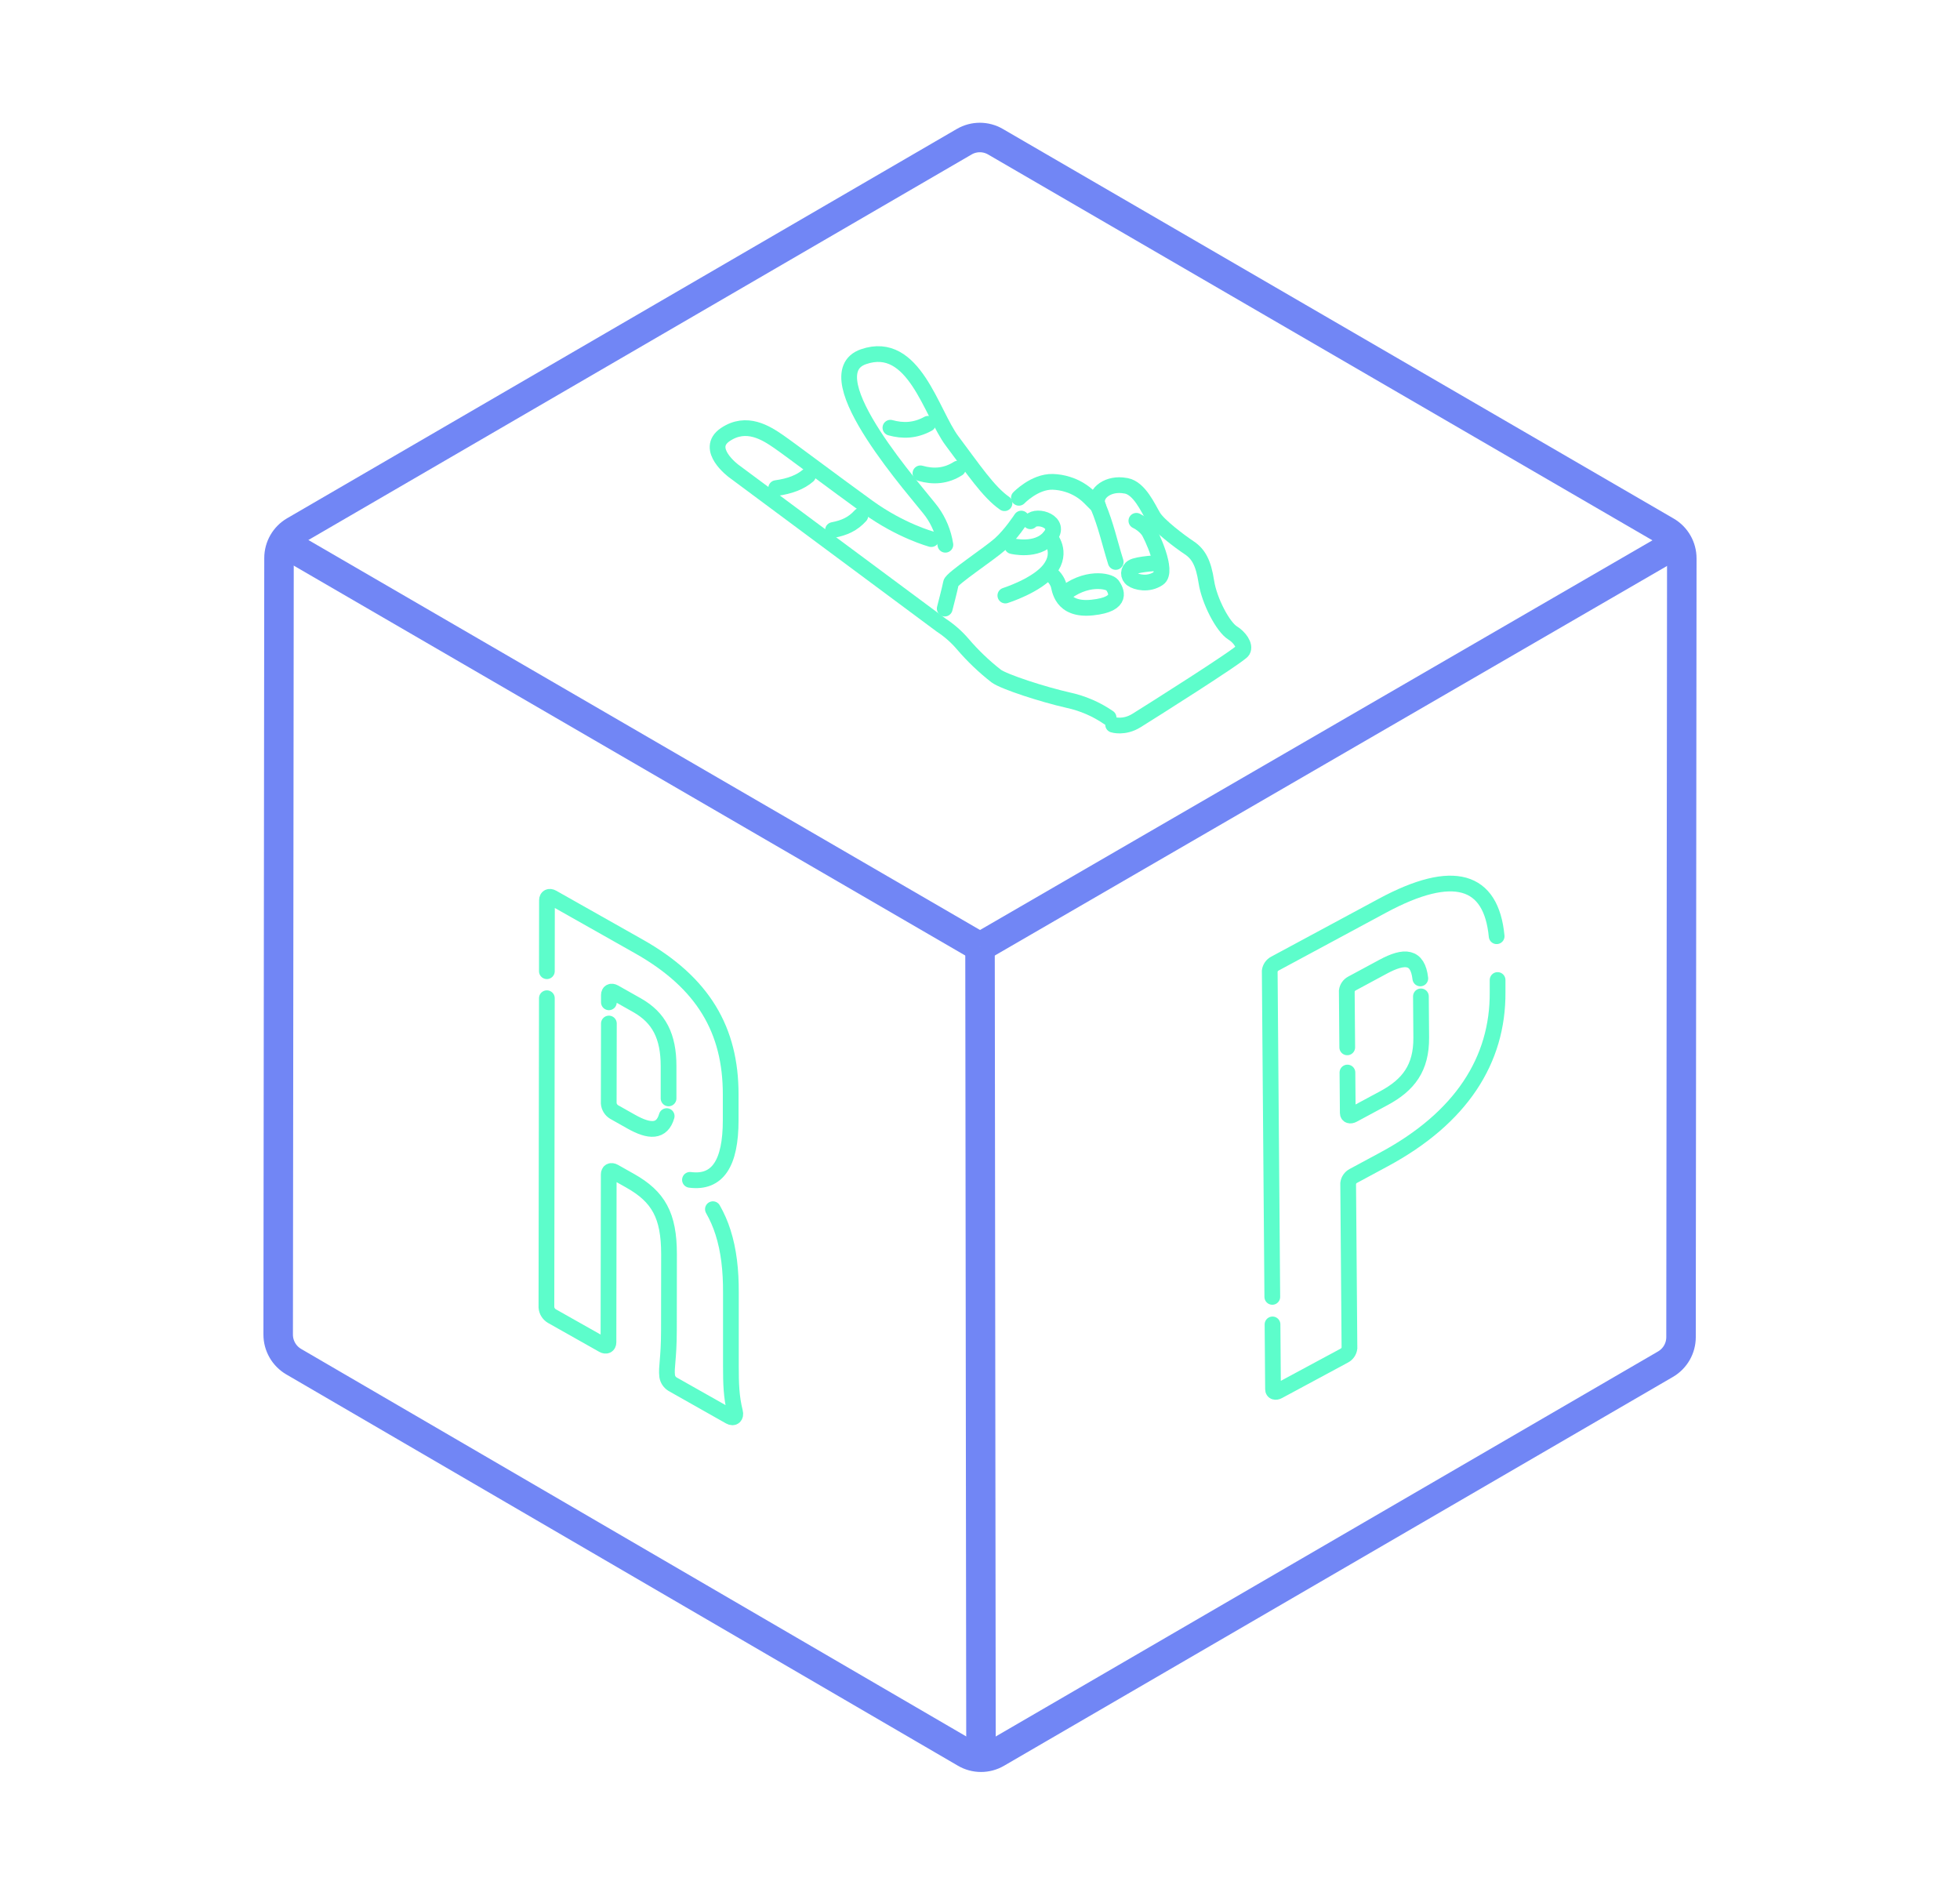
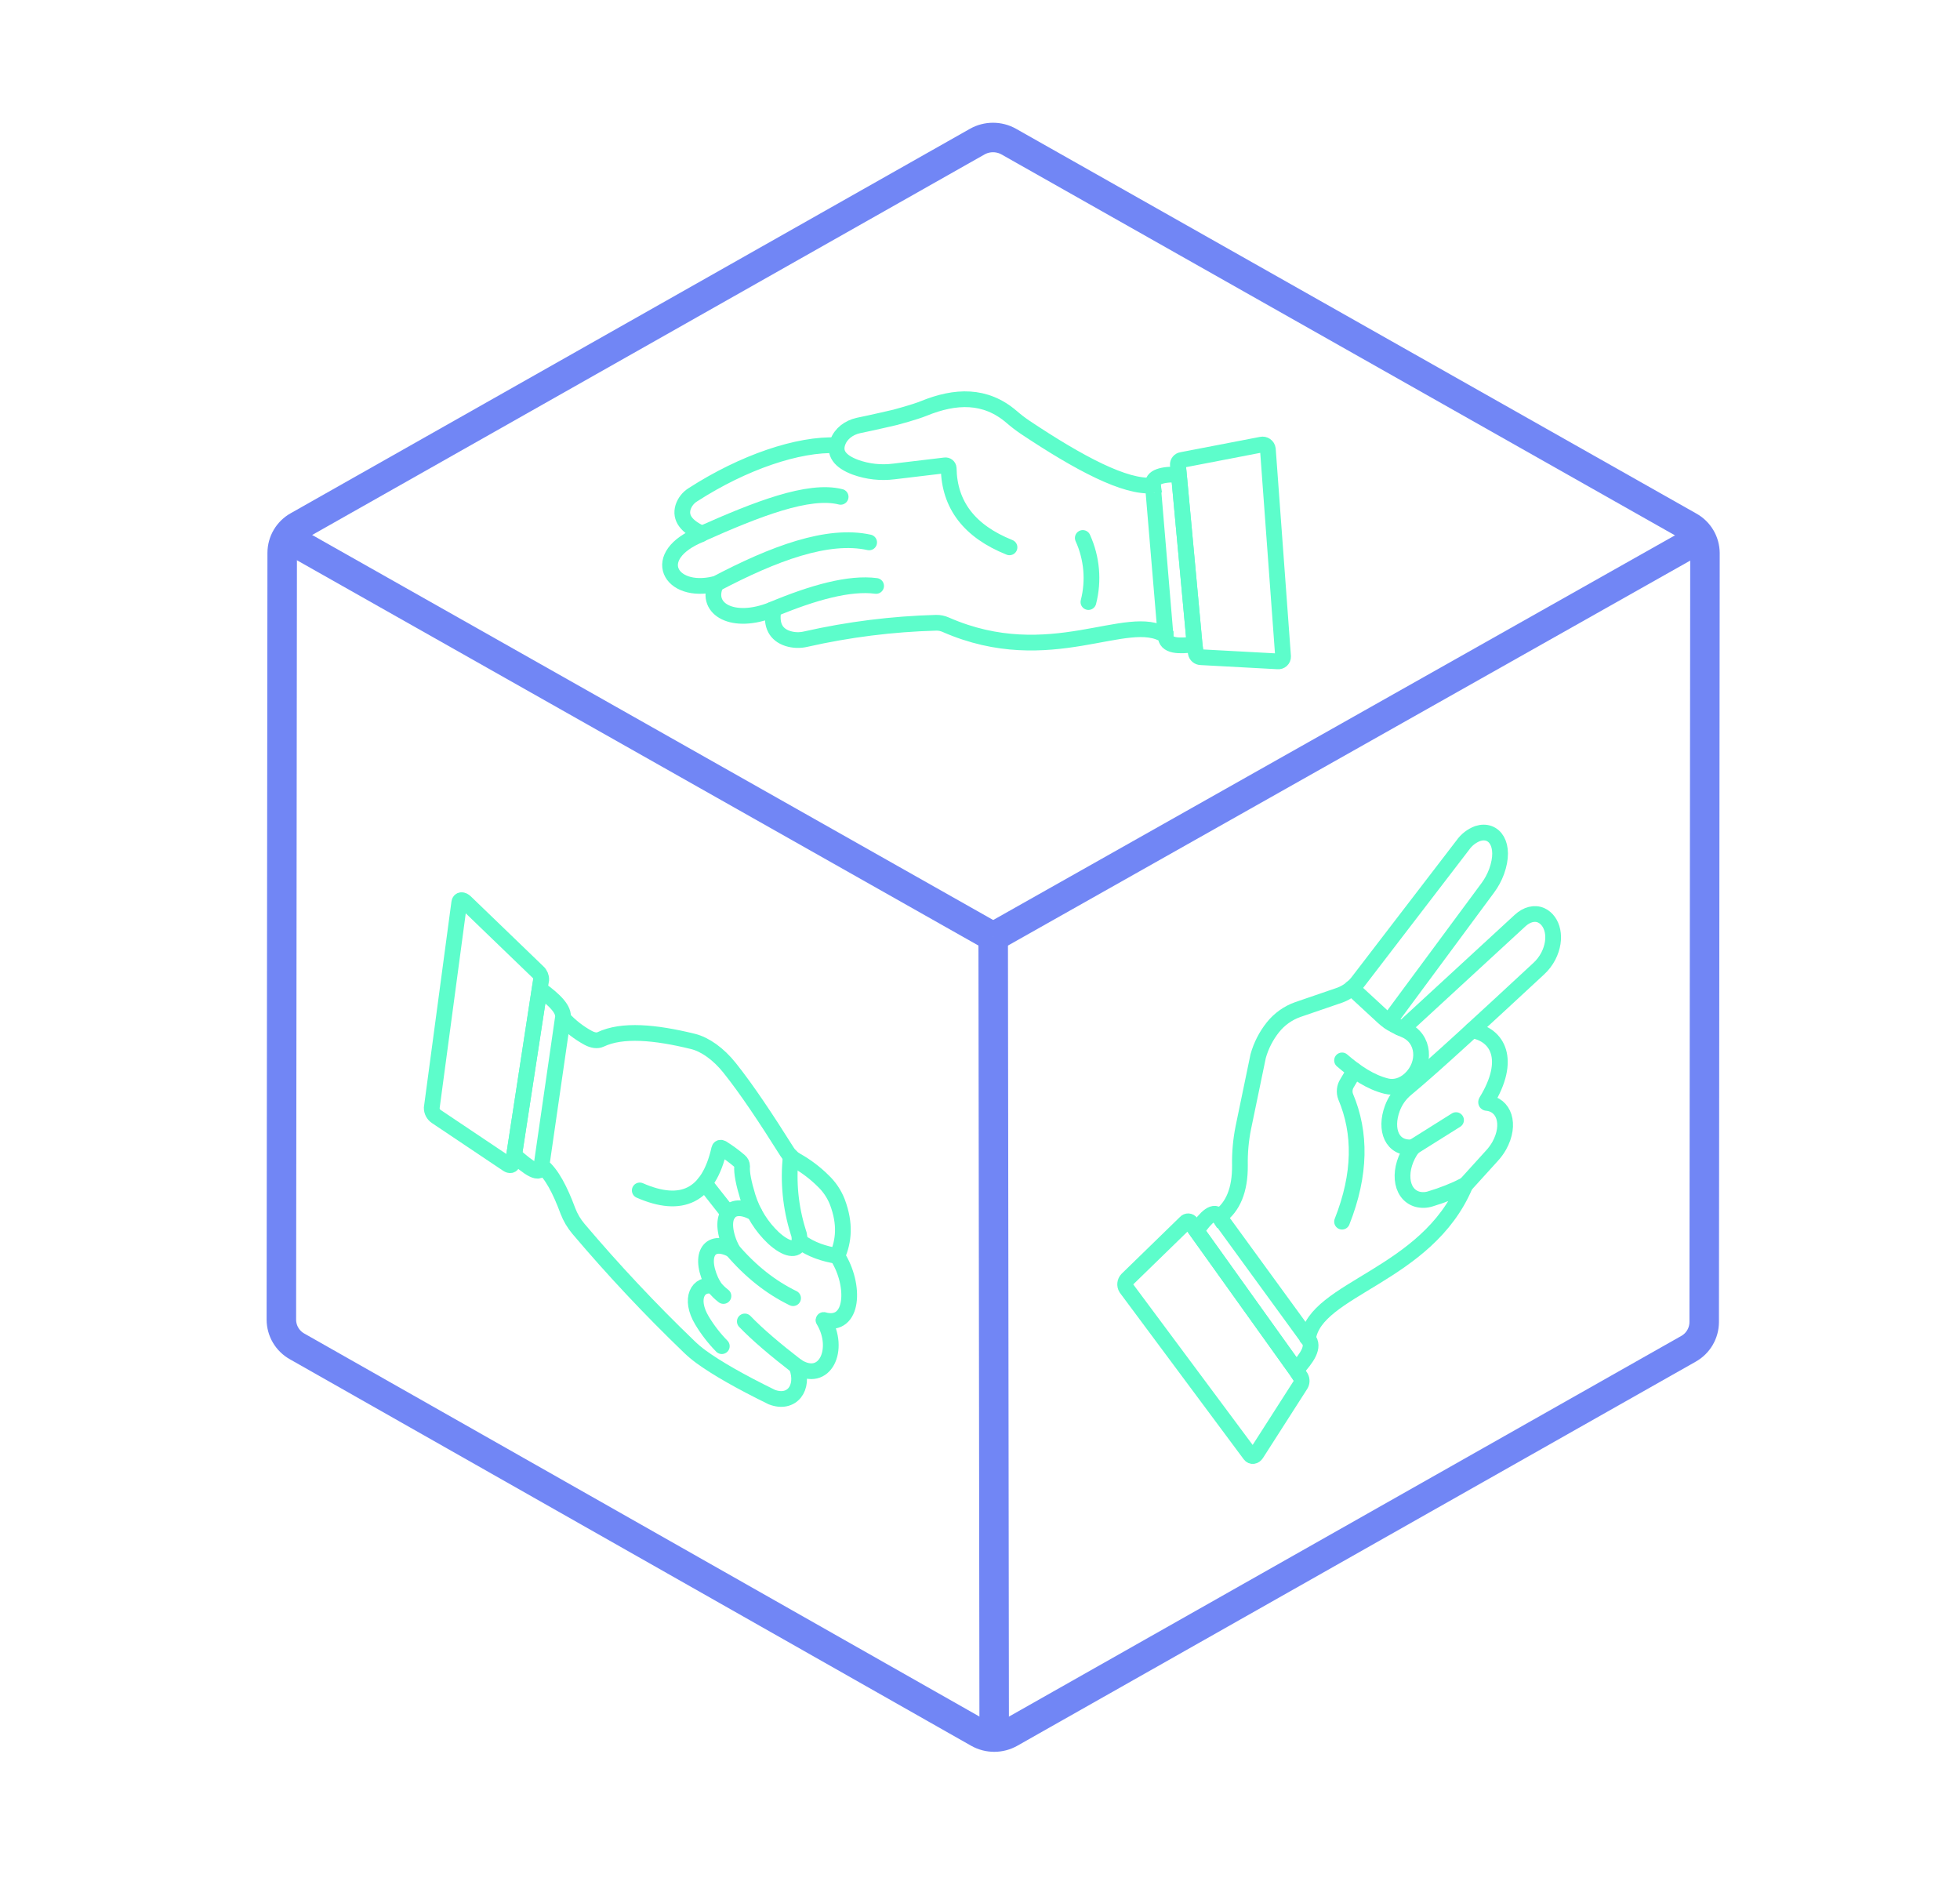
<svg xmlns="http://www.w3.org/2000/svg" viewBox="0 0 996.76 967.32">
  <defs>
-     <style>.cls-1,.cls-2{fill:none;stroke-miterlimit:10;}.cls-1{stroke:#5dfdcb;stroke-linecap:round;stroke-width:8px;}.cls-2{stroke:#7186f5;stroke-width:15px;}</style>
+     <style>.cls-1,.cls-2,.cls-3{fill:none;stroke-miterlimit:10;}.cls-1,.cls-2{stroke:#5dfdcb;stroke-width:8px;}.cls-2{stroke-linecap:round;}.cls-3{stroke:#7186f5;stroke-width:15px;}</style>
  </defs>
  <g id="Layer_3" data-name="Layer 3">
-     <path class="cls-1" d="M566.08,368.52s5.52,1.8,11.85-2.12,52.62-33.14,54-35.55c1.57-2.69-1.77-7-5.07-9-4.91-3-11.88-16.31-13.37-26s-4-14.19-8.79-17.36-15.52-11.28-18.18-15.69-7-14.45-13.74-15.76a20.6,20.6,0,0,0-2.09-.29c-8.28-.74-14.66,4.87-12.3,10.55,4.14,9.94,5.79,18.16,9,28.45" />
-     <path class="cls-1" d="M577.9,264.82a16.84,16.84,0,0,1,6,4.85c1.51,2.09,10.41,20.93,5.2,24.45s-11.36,1.87-13.38.39a3.59,3.59,0,0,1,.2-6.09c2.48-1.67,14.39-2.25,14.39-2.25" />
-     <path class="cls-1" d="M563.78,364.9a57.87,57.87,0,0,0-20.6-8.89c-12.66-2.85-32.55-9.29-36.58-12.26a117.62,117.62,0,0,1-16.94-16.19,51.11,51.11,0,0,0-11-9.68L373.13,239.51S358,228.33,368.83,221s20.84-.79,27.16,3.55c5.94,4.09,28.6,21.2,45.41,33.33s32.21,16.25,32.21,16.25" />
-     <path class="cls-1" d="M480.77,277a38.63,38.63,0,0,0-6.95-16.88c-6.06-8.33-61.56-69.46-34.68-78.74,25.74-8.89,34.41,28.73,45.09,42.92s18.42,25.88,26.61,31.57" />
-     <path class="cls-1" d="M518.16,253.13s8-8.36,17.21-8.12a28.05,28.05,0,0,1,7.6,1.3,27.08,27.08,0,0,1,11,6.54l4.45,4.45" />
-     <path class="cls-1" d="M480.44,309.47s2.78-10.69,3.18-13,19.52-14.88,25-19.78,10.75-13,10.75-13" />
-     <path class="cls-1" d="M514.77,277.69s12.54,3.11,19-4.55-6.36-11.88-9.77-8.08" />
-     <path class="cls-1" d="M511.27,302.82s16.16-5.11,22.46-13.24c7-9,.08-16.44.08-16.44" />
-     <path class="cls-1" d="M535.79,293.2a12.27,12.27,0,0,1,2.42,3.89c.71,2.1,1.21,13.5,17.23,11.84,16.45-1.7,11.93-8.92,10.24-11.38-1.45-2.13-13.62-5-25.59,5.33" />
-     <path class="cls-1" d="M394.72,248.19q10.5-1.41,16.22-6.36" />
-     <path class="cls-1" d="M423.61,269.52c5.83-1.15,10.05-3,13.93-7.27" />
-     <path class="cls-1" d="M452.82,217.49c6.21,1.71,12.55,1.62,19.13-2" />
-     <path class="cls-1" d="M468.09,240.68c6.61,1.9,13,1.45,19.06-2.41" />
-     <path class="cls-1" d="M362.55,614.86a60.32,60.32,0,0,1,5.15,11.79c2.91,9.09,4.06,19.3,4,30.7l0,21.52,0,15.87c0,8.7.18,15.57,2.11,23.3.55,2.17-.76,3.33-2.6,2.29L342,703.82a5.86,5.86,0,0,1-2.71-4.08c-.55-4.68.86-8.57.89-23.11l.05-38.91c0-19.76-5.41-29.22-19.75-37.31l-8.18-4.61c-1.51-.85-2.73-.25-2.73,1.35l-.13,85.41c0,1.59-1.23,2.2-2.73,1.35l-26.11-14.73a5.72,5.72,0,0,1-2.72-4.43l.23-157.17m0-13.73.05-36.1c0-1.6,1.23-2.2,2.74-1.35l44,24.85c32.71,18.46,46.74,42.5,46.69,75.33l0,13.07c0,21.89-6.65,32.14-20.71,30.29M340,558.53l0-16.42c0-15.2-4.85-24.64-16-30.95l-11.62-6.56c-1.5-.85-2.73-.24-2.73,1.35v3.71m0,10.79L309.57,561a5.72,5.72,0,0,0,2.72,4.43l8.75,4.93c9.21,5.2,15.6,5.46,18-2.83" />
-     <path class="cls-1" d="M761.6,498.32l0,6.14c.27,34.78-18.68,64-57.61,85l-15.72,8.47a5,5,0,0,0-2.66,3.79l.66,83.8a5,5,0,0,1-2.66,3.8L650.1,707.36c-1.48.8-2.69.39-2.7-.91l-.26-33m-.11-14-1.31-165.68a5,5,0,0,1,2.66-3.8L703,460.56c36.18-19.49,55.37-13.39,58.12,15.5M722.3,497.52c-1.32-11.42-7.91-11.9-19-5.91l-15.72,8.47a5,5,0,0,0-2.67,3.79l.23,28.7m.1,12.8.17,20.56c0,1.3,1.21,1.71,2.69.91l15.73-8.46c12.38-6.67,19.06-15.26,18.94-30.79l-.16-20.94" />
-     <line class="cls-2" x1="498.39" y1="481.56" x2="498.89" y2="896" />
-     <line class="cls-2" x1="498.39" y1="481.56" x2="855.29" y2="274.76" />
-     <line class="cls-2" x1="498.39" y1="481.56" x2="141.89" y2="274.59" />
-     <path class="cls-2" d="M855.28,284l-.39,395.92a15.9,15.9,0,0,1-7.9,13.75L506.83,891.39a15.77,15.77,0,0,1-15.87,0l-341.6-199a15.94,15.94,0,0,1-7.89-13.78l.42-394.85a15.9,15.9,0,0,1,7.9-13.75L490.37,72.05a15.78,15.78,0,0,1,15.85,0L847.37,270.16A15.92,15.92,0,0,1,855.28,284Z" />
+     <path class="cls-1" d="M286.35,517.78a49,49,0,0,0,12.83,10c2.35,1.25,4.56,1.55,6.21.77,11-5.25,27.67-3.74,47,1,6.16,1.51,13,6.37,18.62,13.41,8.69,10.85,18.68,25.9,29.2,42.63a12.88,12.88,0,0,0,4.73,4.54,63.35,63.35,0,0,1,13.61,10.27,29.72,29.72,0,0,1,7.29,10.81c4.22,11.19,3.24,19.85,0,27.4a.22.22,0,0,0,0,.15c9.36,14.71,8.4,36.66-7,32.44-.07,0-.1.06,0,.16,8.83,14.79.62,32.44-13.54,23.45-.08,0-.13,0-.1.11,4.05,10.88-2.58,19.35-12.69,15.49h0c-16.11-7.89-28-14.7-36-20.51a58.17,58.17,0,0,1-6.15-5.19,803.43,803.43,0,0,1-56.14-59.81,31.52,31.52,0,0,1-5.44-9.21c-3.91-10.54-8.22-18.87-13.3-22.93a.25.25,0,0,1-.08-.19l10.82-74.79C286.21,517.7,286.29,517.71,286.35,517.78Z" />
+     <path class="cls-1" d="M286.22,517.64c.89-4.14-4.07-9.21-11.82-14.73l-12.94,84.46c7.27,6.44,13.56,11.12,13.9,5.3" />
+     <path class="cls-1" d="M261.46,587.37l-.85,4.1c-.23,1.12-1.29,1.35-2.49.55l-36.27-24.31a5.24,5.24,0,0,1-2.29-4.35l14-104.47c.19-1.49,1.7-1.57,3.14-.18l36.89,35.57a5,5,0,0,1,1.65,3.92l-.8,4.71Z" />
+     <path class="cls-2" d="M402.14,588a94.32,94.32,0,0,0,3.75,38.28,10.31,10.31,0,0,1,.55,5.66c-1.26,4.36-6.5,3.56-13.1-2.47a48.66,48.66,0,0,1-13.06-20.92c-2.08-6.79-3.16-12.17-2.88-15.59a3.46,3.46,0,0,0-1.25-2.58,75.3,75.3,0,0,0-8.87-6.53c-.75-.46-1.38-.26-1.53.42-5.39,24-19.2,30.33-40.4,21.05" />
+     <path class="cls-2" d="M425.81,638.66c-6.69-1.11-13.19-3.13-19.21-7.54" />
+     <path class="cls-2" d="M383.71,616.83c-12.82-7.19-19.46,2.13-11.34,18.72-11.93-6.47-17.71,3.14-9.46,18.46-8-2-12.59,6.38-5.89,17.5a70.06,70.06,0,0,0,10.06,13" />
+     <line class="cls-2" x1="358.33" y1="601.61" x2="370.42" y2="616.95" />
+     <path class="cls-2" d="M372.37,635.55q13.9,16.28,30.95,24.56" />
+     <path class="cls-2" d="M362.91,654a26.31,26.31,0,0,0,5,5" />
+     <path class="cls-2" d="M405.12,694.69c-10.82-8.36-19.85-16-26.34-22.75" />
+     <path class="cls-1" d="M592.63,323.14a.1.1,0,0,0,.1-.11L586.33,247a.12.12,0,0,0-.15-.1" />
+     <path class="cls-2" d="M513.38,278.32c-20.4-8.15-30.62-21.6-30.92-40.23a1.6,1.6,0,0,0-1.81-1.47l-26.1,3.12A42,42,0,0,1,435,237.58c-8-3-10.94-7.22-8.92-12.77,1.56-4.29,5.6-7.37,10.42-8.44,6.76-1.36,18.79-4.17,18.79-4.17s9.84-2.61,14.5-4.51c16.12-6.57,31.3-7.15,44.6,4.25a73.27,73.27,0,0,0,6.83,5.26c27.69,18.46,51.19,30.93,65.1,29.62-.66-4.41,4.82-5.72,13.21-5.56l8,86.39c-8,1-14.78,1.08-14.76-4.51-19.16-12.62-58.61,17.86-111.81-5.47a11.44,11.44,0,0,0-4.88-1A342.61,342.61,0,0,0,409.73,325a17.22,17.22,0,0,1-9.06-.31c-6.16-2-8.58-6.78-7.4-14.2a.46.46,0,0,0-.65-.46c-19.81,7.93-34-.26-28.73-12.54a.37.37,0,0,0-.46-.48c-22.71,5.46-33.86-14.49-6.95-25.32a.31.31,0,0,0,0-.58c-7.34-3.44-10.74-7.75-9.1-13.18a11.71,11.71,0,0,1,5-6.36c25.67-16.55,53.61-26,73.23-25.14" />
+     <path class="cls-1" d="M607.5,327.65l.62,4.34a2.67,2.67,0,0,0,2.54,2.19l39.19,2.12a2.4,2.4,0,0,0,2.66-2.46l-7.74-105.48a2.7,2.7,0,0,0-3.25-2.28L601,233.89a2.32,2.32,0,0,0-2,2.49l.53,4.88Z" />
+     <path class="cls-2" d="M356.76,271.44c28.06-12.52,54.58-22.93,70.75-18.8" />
+     <path class="cls-2" d="M363.81,297.05C393.59,281.34,421,271.17,442,275.8" />
+     <path class="cls-2" d="M392.79,309.94c20.79-8.7,39.3-13.79,52.76-12" />
+     <path class="cls-2" d="M550.65,273.55a49.16,49.16,0,0,1,2.87,32.59" />
+     <path class="cls-1" d="M665.24,680.59s-.1.06-.13,0l-45-61.79a.17.17,0,0,1,0-.2" />
+     <path class="cls-2" d="M620.06,618.7c-2.43-3.83-6.6-.12-11.6,7.17l50.63,70.77c5.49-6.06,9.68-11.84,6.08-15.95,3.54-25.72,60.45-31.68,80-78.1a110.94,110.94,0,0,1-17.68,7,11.86,11.86,0,0,1-6.64.22c-9.17-2.6-10.15-15.92-2.4-26.43-10.56,1-14.39-8.91-10.39-19.74a23.12,23.12,0,0,1,6.87-9.82c14.62-12.08,41.48-37.06,67.49-61.16a23.16,23.16,0,0,0,5-6.5c4.66-9.16,2.17-18-3.58-20.69-3.43-1.59-7.48-.43-10.78,2.61l-58.63,54a2.26,2.26,0,0,1-2.59.52l-5.31-3c-.22-.11-.23-.18,0-.43l50-67.59a33,33,0,0,0,4.59-8.47c4.92-13.64-1.24-21.94-9.63-19.27a16.25,16.25,0,0,0-7.56,5.86l-53,69.08a20.81,20.81,0,0,1-9.45,7.2L660,513.35a28.22,28.22,0,0,0-12.65,9,41.7,41.7,0,0,0-7.5,14.62l-7.56,36.44a88.93,88.93,0,0,0-1.72,19.12C630.68,605.19,627,613.71,620.06,618.7Z" />
+     <path class="cls-1" d="M659.09,696.64l2.42,3.74a3.7,3.7,0,0,1-.14,3.79l-22.45,35.05c-.88,1.37-2.35,1.58-3.19.46l-63-84.7a3.67,3.67,0,0,1,.51-4.47l29.66-28.87a1.74,1.74,0,0,1,2.79.16l2.81,4.07Z" />
+     <path class="cls-2" d="M687.42,502.42l16,14.77a25,25,0,0,0,5.73,4l2.88,1.46c.74.37,1.5.67,2.25,1,10.33,4.26,11,17.44,2.92,25-3.68,3.47-8.14,4.64-12.2,3.63-8-2-15.35-6.89-22.5-13.08" />
+     <path class="cls-2" d="M688.72,544.19a67.21,67.21,0,0,1-3.66,6.56,7.69,7.69,0,0,0-.73,6.87c7.78,18.41,7.73,39.41-1.83,63.58" />
+     <line class="cls-2" x1="718.47" y1="583.37" x2="740.47" y2="569.56" />
+     <path class="cls-2" d="M745.19,602.59l13.53-14.91a27.33,27.33,0,0,0,3.72-5.09c6.08-11,2.41-21.06-6.44-21.79-.24,0-.33-.39-.17-.66,13.11-21.33,5.87-34.07-7.2-36.25" />
+     <line class="cls-3" x1="505.09" y1="476.43" x2="505.6" y2="885.72" />
+     <line class="cls-3" x1="505.09" y1="476.43" x2="867.07" y2="272.21" />
+     <line class="cls-3" x1="505.09" y1="476.43" x2="143.52" y2="272.04" />
+     <path class="cls-3" d="M867.06,281.28l-.39,391a15.65,15.65,0,0,1-8,13.58l-345,195.31a16.4,16.4,0,0,1-16.1,0L151.09,684.63a15.63,15.63,0,0,1-8-13.6l.42-389.94a15.64,15.64,0,0,1,8-13.58L497,72A16.39,16.39,0,0,1,513,72L859,267.67A15.63,15.63,0,0,1,867.06,281.28Z" />
  </g>
</svg>
